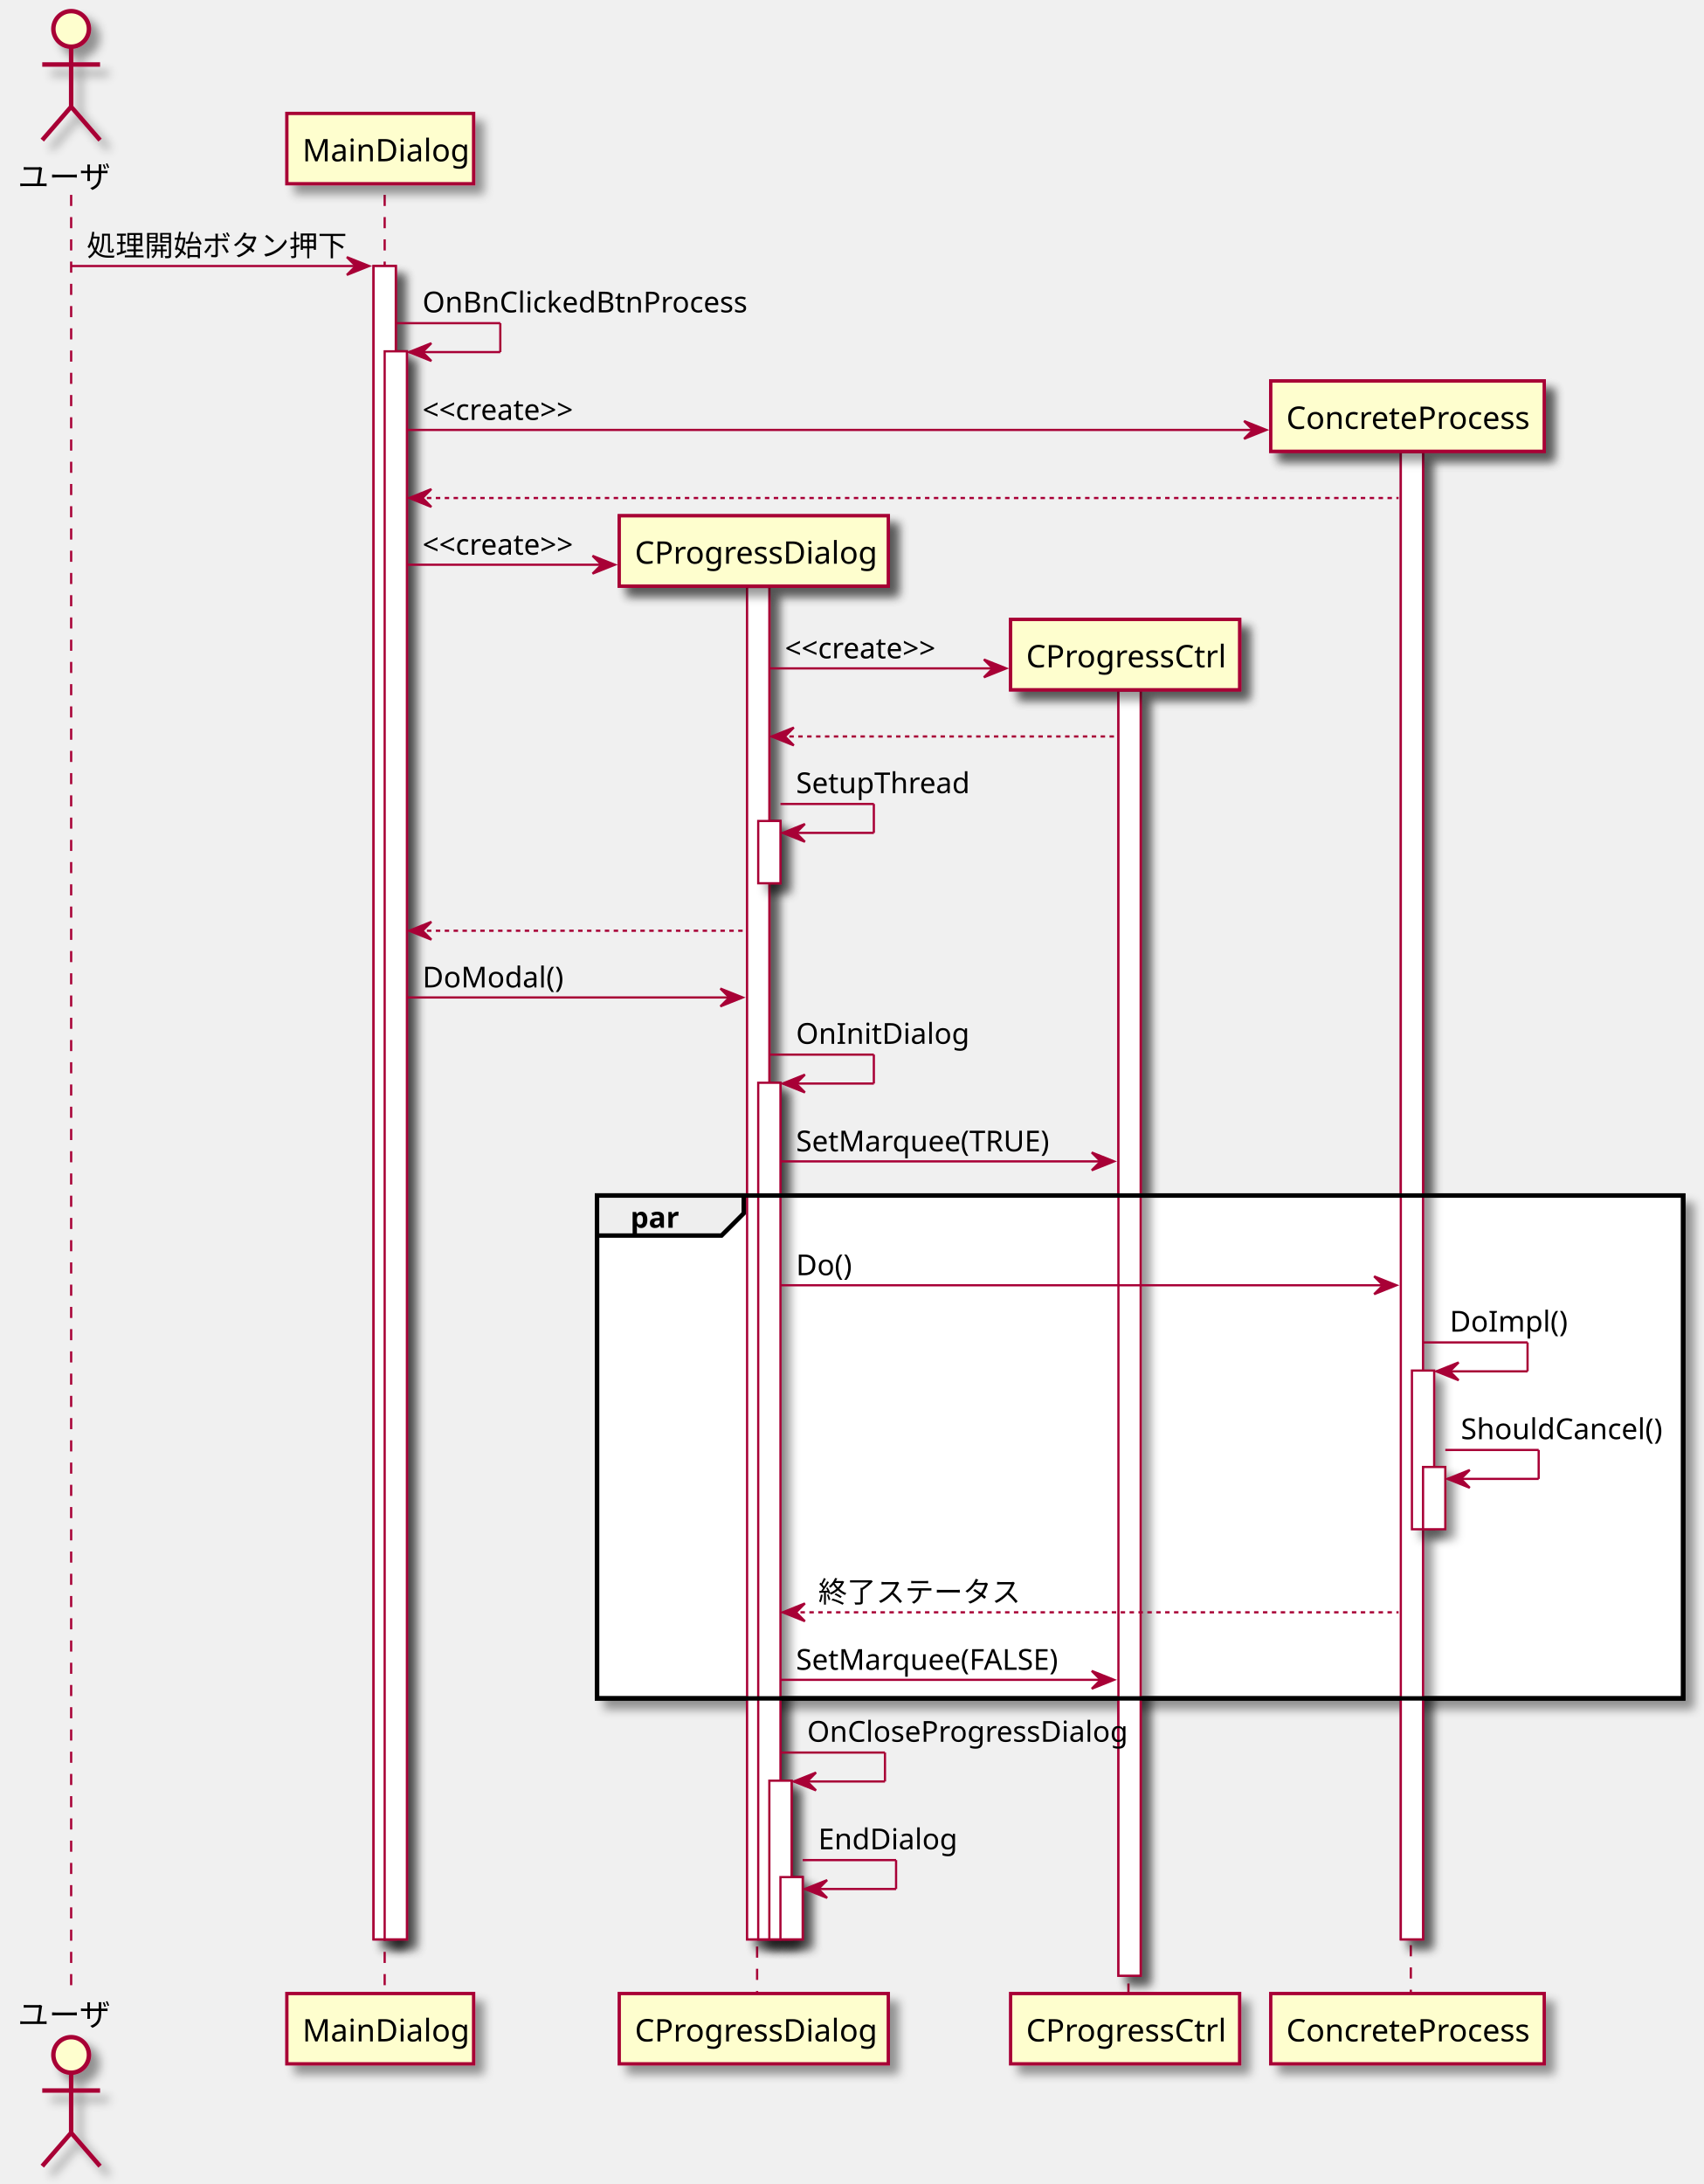
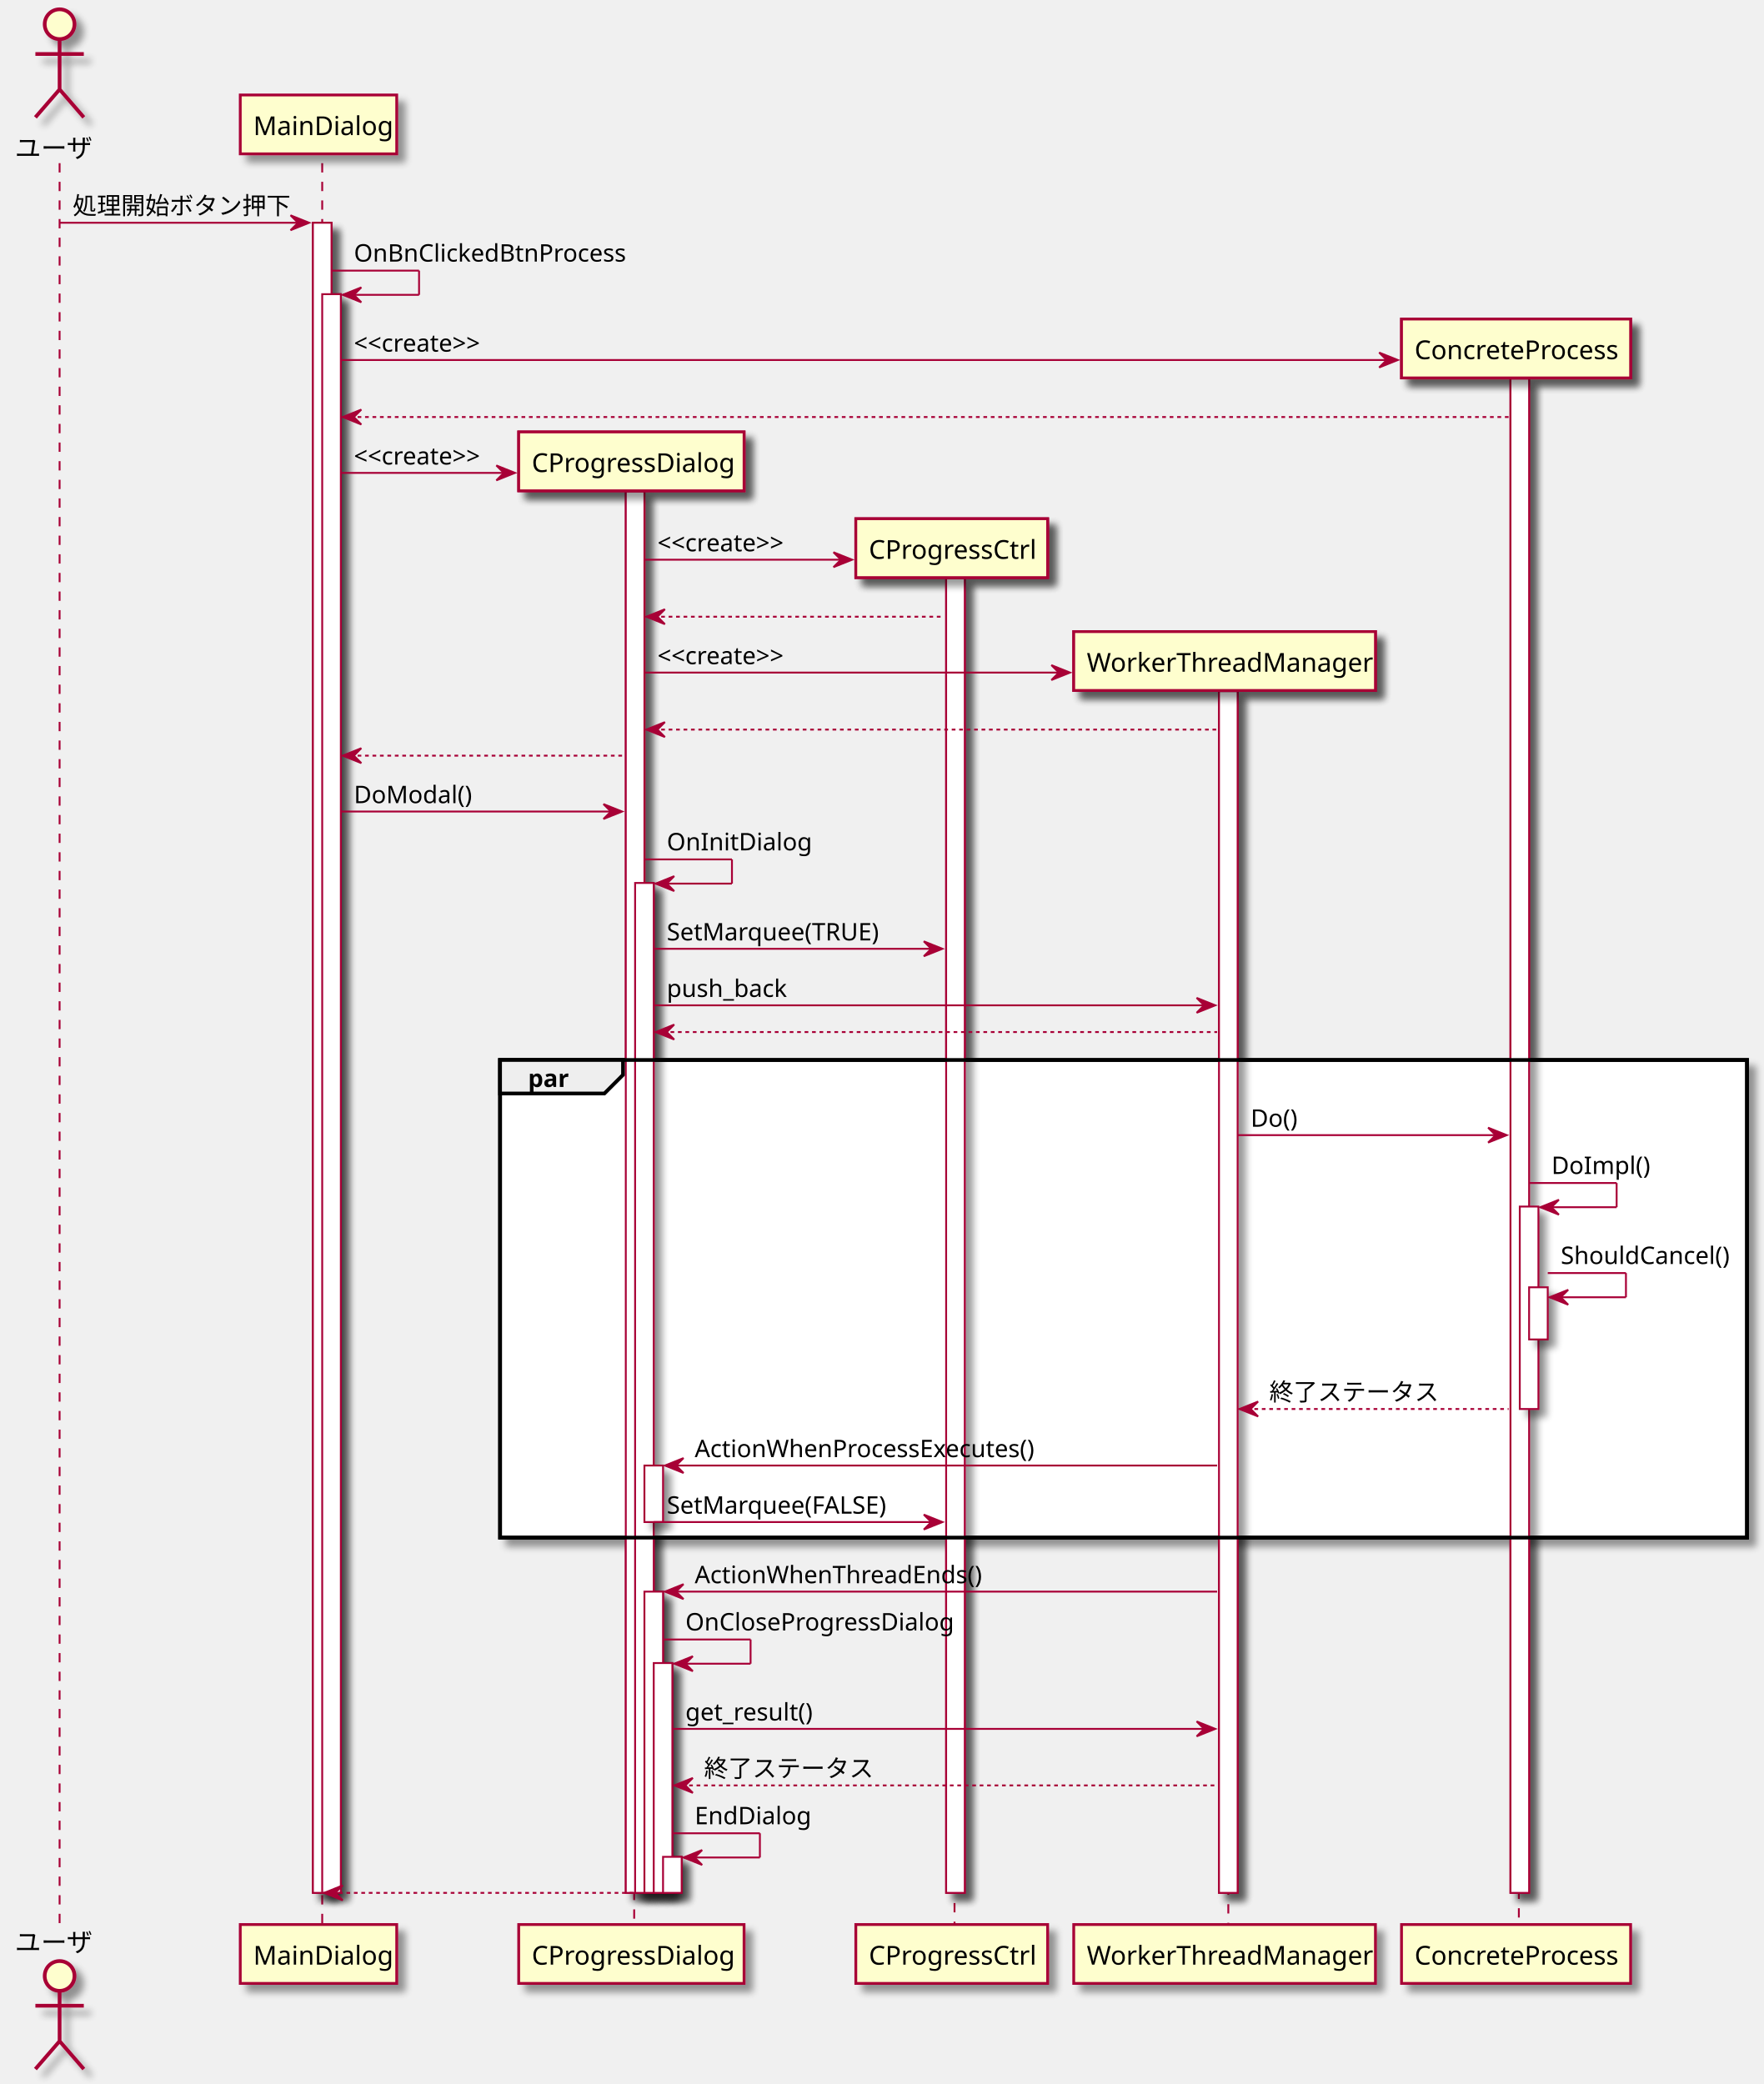
- <svg xmlns="http://www.w3.org/2000/svg" contentScriptType="application/ecmascript" contentStyleType="text/css" height="982px" preserveAspectRatio="none" style="width:766px;height:982px;" version="1.1" viewBox="0 0 766 982" width="766px" zoomAndPan="magnify">
+ <svg xmlns="http://www.w3.org/2000/svg" contentScriptType="application/ecmascript" contentStyleType="text/css" height="1119px" preserveAspectRatio="none" style="width:947px;height:1119px;" version="1.1" viewBox="0 0 947 1119" width="947px" zoomAndPan="magnify">
  <defs>
-     <filter height="300%" id="fnttcqc" width="300%" x="-1" y="-1">
+     <filter height="300%" id="f1by7kaox7j5k" width="300%" x="-1" y="-1">
      <feGaussianBlur result="blurOut" stdDeviation="2.0" />
      <feColorMatrix in="blurOut" result="blurOut2" type="matrix" values="0 0 0 0 0 0 0 0 0 0 0 0 0 0 0 0 0 0 .4 0" />
      <feOffset dx="4.0" dy="4.0" in="blurOut2" result="blurOut3" />
      <feBlend in="SourceGraphic" in2="blurOut3" mode="normal" />
    </filter>
  </defs>
  <g>
-     <rect fill="#FFFFFF" filter="url(#fnttcqc)" height="752.398" style="stroke: #A80036; stroke-width: 1.0;" width="10" x="168" y="119.609" />
-     <rect fill="#FFFFFF" filter="url(#fnttcqc)" height="714.047" style="stroke: #A80036; stroke-width: 1.0;" width="10" x="173" y="157.961" />
-     <rect fill="#FFFFFF" filter="url(#fnttcqc)" height="608.086" style="stroke: #A80036; stroke-width: 1.0;" width="10" x="336" y="263.922" />
-     <rect fill="#FFFFFF" filter="url(#fnttcqc)" height="28" style="stroke: #A80036; stroke-width: 1.0;" width="10" x="341" y="369.141" />
-     <rect fill="#FFFFFF" filter="url(#fnttcqc)" height="385.164" style="stroke: #A80036; stroke-width: 1.0;" width="10" x="341" y="486.844" />
-     <rect fill="#FFFFFF" filter="url(#fnttcqc)" height="71.352" style="stroke: #A80036; stroke-width: 1.0;" width="10" x="346" y="800.656" />
-     <rect fill="#FFFFFF" filter="url(#fnttcqc)" height="28" style="stroke: #A80036; stroke-width: 1.0;" width="10" x="351" y="844.008" />
-     <rect fill="#FFFFFF" filter="url(#fnttcqc)" height="577.828" style="stroke: #A80036; stroke-width: 1.0;" width="10" x="503" y="310.531" />
-     <rect fill="#FFFFFF" filter="url(#fnttcqc)" height="668.695" style="stroke: #A80036; stroke-width: 1.0;" width="10" x="630" y="203.312" />
-     <rect fill="#FFFFFF" filter="url(#fnttcqc)" height="71.352" style="stroke: #A80036; stroke-width: 1.0;" width="10" x="635" y="616.25" />
-     <rect fill="#FFFFFF" filter="url(#fnttcqc)" height="28" style="stroke: #A80036; stroke-width: 1.0;" width="10" x="640" y="659.602" />
-     <rect fill="#FEFECE" filter="url(#fnttcqc)" height="31.609" style="stroke: #A80036; stroke-width: 1.5;" width="123" x="571.5" y="171.312" />
-     <text fill="#000000" font-family="sans-serif" font-size="14" lengthAdjust="spacingAndGlyphs" textLength="109" x="578.5" y="192.846">ConcreteProcess</text>
-     <rect fill="#FEFECE" filter="url(#fnttcqc)" height="31.609" style="stroke: #A80036; stroke-width: 1.5;" width="121" x="278.5" y="231.922" />
+     <rect fill="#FFFFFF" filter="url(#f1by7kaox7j5k)" height="896.766" style="stroke: #A80036; stroke-width: 1.0;" width="10" x="168" y="119.609" />
+     <rect fill="#FFFFFF" filter="url(#f1by7kaox7j5k)" height="858.414" style="stroke: #A80036; stroke-width: 1.0;" width="10" x="173" y="157.961" />
+     <rect fill="#FFFFFF" filter="url(#f1by7kaox7j5k)" height="752.453" style="stroke: #A80036; stroke-width: 1.0;" width="10" x="336" y="263.922" />
+     <rect fill="#FFFFFF" filter="url(#f1by7kaox7j5k)" height="542.273" style="stroke: #A80036; stroke-width: 1.0;" width="10" x="341" y="474.102" />
+     <rect fill="#FFFFFF" filter="url(#f1by7kaox7j5k)" height="30.352" style="stroke: #A80036; stroke-width: 1.0;" width="10" x="346" y="786.914" />
+     <rect fill="#FFFFFF" filter="url(#f1by7kaox7j5k)" height="161.758" style="stroke: #A80036; stroke-width: 1.0;" width="10" x="346" y="854.617" />
+     <rect fill="#FFFFFF" filter="url(#f1by7kaox7j5k)" height="123.406" style="stroke: #A80036; stroke-width: 1.0;" width="10" x="351" y="892.969" />
+     <rect fill="#FFFFFF" filter="url(#f1by7kaox7j5k)" height="19.352" style="stroke: #A80036; stroke-width: 1.0;" width="10" x="356" y="997.023" />
+     <rect fill="#FFFFFF" filter="url(#f1by7kaox7j5k)" height="705.844" style="stroke: #A80036; stroke-width: 1.0;" width="10" x="508" y="310.531" />
+     <rect fill="#FFFFFF" filter="url(#f1by7kaox7j5k)" height="645.234" style="stroke: #A80036; stroke-width: 1.0;" width="10" x="654.5" y="371.141" />
+     <rect fill="#FFFFFF" filter="url(#f1by7kaox7j5k)" height="813.062" style="stroke: #A80036; stroke-width: 1.0;" width="10" x="811" y="203.312" />
+     <rect fill="#FFFFFF" filter="url(#f1by7kaox7j5k)" height="108.703" style="stroke: #A80036; stroke-width: 1.0;" width="10" x="816" y="647.859" />
+     <rect fill="#FFFFFF" filter="url(#f1by7kaox7j5k)" height="28" style="stroke: #A80036; stroke-width: 1.0;" width="10" x="821" y="691.211" />
+     <rect fill="#FEFECE" filter="url(#f1by7kaox7j5k)" height="31.609" style="stroke: #A80036; stroke-width: 1.5;" width="123" x="752.5" y="171.312" />
+     <text fill="#000000" font-family="sans-serif" font-size="14" lengthAdjust="spacingAndGlyphs" textLength="109" x="759.5" y="192.846">ConcreteProcess</text>
+     <rect fill="#FEFECE" filter="url(#f1by7kaox7j5k)" height="31.609" style="stroke: #A80036; stroke-width: 1.5;" width="121" x="278.5" y="231.922" />
    <text fill="#000000" font-family="sans-serif" font-size="14" lengthAdjust="spacingAndGlyphs" textLength="107" x="285.5" y="253.455">CProgressDialog</text>
-     <rect fill="#FEFECE" filter="url(#fnttcqc)" height="31.609" style="stroke: #A80036; stroke-width: 1.5;" width="103" x="454.5" y="278.531" />
-     <text fill="#000000" font-family="sans-serif" font-size="14" lengthAdjust="spacingAndGlyphs" textLength="89" x="461.5" y="300.065">CProgressCtrl</text>
-     <rect fill="#FFFFFF" filter="url(#fnttcqc)" height="226.109" style="stroke: #000000; stroke-width: 2.0;" width="488.5" x="268.5" y="537.547" />
-     <line style="stroke: #A80036; stroke-width: 1.0; stroke-dasharray: 5.0,5.0;" x1="32" x2="32" y1="87.609" y2="897.359" />
-     <line style="stroke: #A80036; stroke-width: 1.0; stroke-dasharray: 5.0,5.0;" x1="173" x2="173" y1="87.609" y2="897.359" />
-     <line style="stroke: #A80036; stroke-width: 1.0; stroke-dasharray: 5.0,5.0;" x1="340.5" x2="340.5" y1="265.227" y2="897.359" />
-     <line style="stroke: #A80036; stroke-width: 1.0; stroke-dasharray: 5.0,5.0;" x1="507.5" x2="507.5" y1="311.836" y2="897.359" />
-     <line style="stroke: #A80036; stroke-width: 1.0; stroke-dasharray: 5.0,5.0;" x1="634.5" x2="634.5" y1="204.617" y2="897.359" />
+     <rect fill="#FEFECE" filter="url(#f1by7kaox7j5k)" height="31.609" style="stroke: #A80036; stroke-width: 1.5;" width="103" x="459.5" y="278.531" />
+     <text fill="#000000" font-family="sans-serif" font-size="14" lengthAdjust="spacingAndGlyphs" textLength="89" x="466.5" y="300.065">CProgressCtrl</text>
+     <rect fill="#FEFECE" filter="url(#f1by7kaox7j5k)" height="31.609" style="stroke: #A80036; stroke-width: 1.5;" width="162" x="576.5" y="339.141" />
+     <text fill="#000000" font-family="sans-serif" font-size="14" lengthAdjust="spacingAndGlyphs" textLength="148" x="583.5" y="360.674">WorkerThreadManager</text>
+     <rect fill="#FFFFFF" filter="url(#f1by7kaox7j5k)" height="256.461" style="stroke: #000000; stroke-width: 2.0;" width="669.5" x="268.5" y="569.156" />
+     <line style="stroke: #A80036; stroke-width: 1.0; stroke-dasharray: 5.0,5.0;" x1="32" x2="32" y1="87.609" y2="1034.375" />
+     <line style="stroke: #A80036; stroke-width: 1.0; stroke-dasharray: 5.0,5.0;" x1="173" x2="173" y1="87.609" y2="1034.375" />
+     <line style="stroke: #A80036; stroke-width: 1.0; stroke-dasharray: 5.0,5.0;" x1="340.5" x2="340.5" y1="265.227" y2="1034.375" />
+     <line style="stroke: #A80036; stroke-width: 1.0; stroke-dasharray: 5.0,5.0;" x1="512.5" x2="512.5" y1="311.836" y2="1034.375" />
+     <line style="stroke: #A80036; stroke-width: 1.0; stroke-dasharray: 5.0,5.0;" x1="659.5" x2="659.5" y1="372.445" y2="1034.375" />
+     <line style="stroke: #A80036; stroke-width: 1.0; stroke-dasharray: 5.0,5.0;" x1="815.5" x2="815.5" y1="204.617" y2="1034.375" />
    <text fill="#000000" font-family="sans-serif" font-size="14" lengthAdjust="spacingAndGlyphs" textLength="42" x="8" y="84.533">ユーザ</text>
-     <ellipse cx="32" cy="13" fill="#FEFECE" filter="url(#fnttcqc)" rx="8" ry="8" style="stroke: #A80036; stroke-width: 2.0;" />
-     <path d="M32,21 L32,48 M19,29 L45,29 M32,48 L19,63 M32,48 L45,63 " fill="#FEFECE" filter="url(#fnttcqc)" style="stroke: #A80036; stroke-width: 2.0;" />
-     <text fill="#000000" font-family="sans-serif" font-size="14" lengthAdjust="spacingAndGlyphs" textLength="42" x="8" y="910.893">ユーザ</text>
-     <ellipse cx="32" cy="923.969" fill="#FEFECE" filter="url(#fnttcqc)" rx="8" ry="8" style="stroke: #A80036; stroke-width: 2.0;" />
-     <path d="M32,931.969 L32,958.969 M19,939.969 L45,939.969 M32,958.969 L19,973.969 M32,958.969 L45,973.969 " fill="#FEFECE" filter="url(#fnttcqc)" style="stroke: #A80036; stroke-width: 2.0;" />
-     <rect fill="#FEFECE" filter="url(#fnttcqc)" height="31.609" style="stroke: #A80036; stroke-width: 1.5;" width="84" x="129" y="51" />
+     <ellipse cx="32" cy="13" fill="#FEFECE" filter="url(#f1by7kaox7j5k)" rx="8" ry="8" style="stroke: #A80036; stroke-width: 2.0;" />
+     <path d="M32,21 L32,48 M19,29 L45,29 M32,48 L19,63 M32,48 L45,63 " fill="#FEFECE" filter="url(#f1by7kaox7j5k)" style="stroke: #A80036; stroke-width: 2.0;" />
+     <text fill="#000000" font-family="sans-serif" font-size="14" lengthAdjust="spacingAndGlyphs" textLength="42" x="8" y="1047.908">ユーザ</text>
+     <ellipse cx="32" cy="1060.984" fill="#FEFECE" filter="url(#f1by7kaox7j5k)" rx="8" ry="8" style="stroke: #A80036; stroke-width: 2.0;" />
+     <path d="M32,1068.984 L32,1095.984 M19,1076.984 L45,1076.984 M32,1095.984 L19,1110.984 M32,1095.984 L45,1110.984 " fill="#FEFECE" filter="url(#f1by7kaox7j5k)" style="stroke: #A80036; stroke-width: 2.0;" />
+     <rect fill="#FEFECE" filter="url(#f1by7kaox7j5k)" height="31.609" style="stroke: #A80036; stroke-width: 1.5;" width="84" x="129" y="51" />
    <text fill="#000000" font-family="sans-serif" font-size="14" lengthAdjust="spacingAndGlyphs" textLength="70" x="136" y="72.533">MainDialog</text>
-     <rect fill="#FEFECE" filter="url(#fnttcqc)" height="31.609" style="stroke: #A80036; stroke-width: 1.5;" width="84" x="129" y="896.359" />
-     <text fill="#000000" font-family="sans-serif" font-size="14" lengthAdjust="spacingAndGlyphs" textLength="70" x="136" y="917.893">MainDialog</text>
-     <rect fill="#FEFECE" filter="url(#fnttcqc)" height="31.609" style="stroke: #A80036; stroke-width: 1.5;" width="121" x="278.5" y="896.359" />
-     <text fill="#000000" font-family="sans-serif" font-size="14" lengthAdjust="spacingAndGlyphs" textLength="107" x="285.5" y="917.893">CProgressDialog</text>
-     <rect fill="#FEFECE" filter="url(#fnttcqc)" height="31.609" style="stroke: #A80036; stroke-width: 1.5;" width="103" x="454.5" y="896.359" />
-     <text fill="#000000" font-family="sans-serif" font-size="14" lengthAdjust="spacingAndGlyphs" textLength="89" x="461.5" y="917.893">CProgressCtrl</text>
-     <rect fill="#FEFECE" filter="url(#fnttcqc)" height="31.609" style="stroke: #A80036; stroke-width: 1.5;" width="123" x="571.5" y="896.359" />
-     <text fill="#000000" font-family="sans-serif" font-size="14" lengthAdjust="spacingAndGlyphs" textLength="109" x="578.5" y="917.893">ConcreteProcess</text>
-     <rect fill="#FFFFFF" filter="url(#fnttcqc)" height="752.398" style="stroke: #A80036; stroke-width: 1.0;" width="10" x="168" y="119.609" />
-     <rect fill="#FFFFFF" filter="url(#fnttcqc)" height="714.047" style="stroke: #A80036; stroke-width: 1.0;" width="10" x="173" y="157.961" />
-     <rect fill="#FFFFFF" filter="url(#fnttcqc)" height="608.086" style="stroke: #A80036; stroke-width: 1.0;" width="10" x="336" y="263.922" />
-     <rect fill="#FFFFFF" filter="url(#fnttcqc)" height="28" style="stroke: #A80036; stroke-width: 1.0;" width="10" x="341" y="369.141" />
-     <rect fill="#FFFFFF" filter="url(#fnttcqc)" height="385.164" style="stroke: #A80036; stroke-width: 1.0;" width="10" x="341" y="486.844" />
-     <rect fill="#FFFFFF" filter="url(#fnttcqc)" height="71.352" style="stroke: #A80036; stroke-width: 1.0;" width="10" x="346" y="800.656" />
-     <rect fill="#FFFFFF" filter="url(#fnttcqc)" height="28" style="stroke: #A80036; stroke-width: 1.0;" width="10" x="351" y="844.008" />
-     <rect fill="#FFFFFF" filter="url(#fnttcqc)" height="577.828" style="stroke: #A80036; stroke-width: 1.0;" width="10" x="503" y="310.531" />
-     <rect fill="#FFFFFF" filter="url(#fnttcqc)" height="668.695" style="stroke: #A80036; stroke-width: 1.0;" width="10" x="630" y="203.312" />
-     <rect fill="#FFFFFF" filter="url(#fnttcqc)" height="71.352" style="stroke: #A80036; stroke-width: 1.0;" width="10" x="635" y="616.25" />
-     <rect fill="#FFFFFF" filter="url(#fnttcqc)" height="28" style="stroke: #A80036; stroke-width: 1.0;" width="10" x="640" y="659.602" />
+     <rect fill="#FEFECE" filter="url(#f1by7kaox7j5k)" height="31.609" style="stroke: #A80036; stroke-width: 1.5;" width="84" x="129" y="1033.375" />
+     <text fill="#000000" font-family="sans-serif" font-size="14" lengthAdjust="spacingAndGlyphs" textLength="70" x="136" y="1054.908">MainDialog</text>
+     <rect fill="#FEFECE" filter="url(#f1by7kaox7j5k)" height="31.609" style="stroke: #A80036; stroke-width: 1.5;" width="121" x="278.5" y="1033.375" />
+     <text fill="#000000" font-family="sans-serif" font-size="14" lengthAdjust="spacingAndGlyphs" textLength="107" x="285.5" y="1054.908">CProgressDialog</text>
+     <rect fill="#FEFECE" filter="url(#f1by7kaox7j5k)" height="31.609" style="stroke: #A80036; stroke-width: 1.5;" width="103" x="459.5" y="1033.375" />
+     <text fill="#000000" font-family="sans-serif" font-size="14" lengthAdjust="spacingAndGlyphs" textLength="89" x="466.5" y="1054.908">CProgressCtrl</text>
+     <rect fill="#FEFECE" filter="url(#f1by7kaox7j5k)" height="31.609" style="stroke: #A80036; stroke-width: 1.5;" width="162" x="576.5" y="1033.375" />
+     <text fill="#000000" font-family="sans-serif" font-size="14" lengthAdjust="spacingAndGlyphs" textLength="148" x="583.5" y="1054.908">WorkerThreadManager</text>
+     <rect fill="#FEFECE" filter="url(#f1by7kaox7j5k)" height="31.609" style="stroke: #A80036; stroke-width: 1.5;" width="123" x="752.5" y="1033.375" />
+     <text fill="#000000" font-family="sans-serif" font-size="14" lengthAdjust="spacingAndGlyphs" textLength="109" x="759.5" y="1054.908">ConcreteProcess</text>
+     <rect fill="#FFFFFF" filter="url(#f1by7kaox7j5k)" height="896.766" style="stroke: #A80036; stroke-width: 1.0;" width="10" x="168" y="119.609" />
+     <rect fill="#FFFFFF" filter="url(#f1by7kaox7j5k)" height="858.414" style="stroke: #A80036; stroke-width: 1.0;" width="10" x="173" y="157.961" />
+     <rect fill="#FFFFFF" filter="url(#f1by7kaox7j5k)" height="752.453" style="stroke: #A80036; stroke-width: 1.0;" width="10" x="336" y="263.922" />
+     <rect fill="#FFFFFF" filter="url(#f1by7kaox7j5k)" height="542.273" style="stroke: #A80036; stroke-width: 1.0;" width="10" x="341" y="474.102" />
+     <rect fill="#FFFFFF" filter="url(#f1by7kaox7j5k)" height="30.352" style="stroke: #A80036; stroke-width: 1.0;" width="10" x="346" y="786.914" />
+     <rect fill="#FFFFFF" filter="url(#f1by7kaox7j5k)" height="161.758" style="stroke: #A80036; stroke-width: 1.0;" width="10" x="346" y="854.617" />
+     <rect fill="#FFFFFF" filter="url(#f1by7kaox7j5k)" height="123.406" style="stroke: #A80036; stroke-width: 1.0;" width="10" x="351" y="892.969" />
+     <rect fill="#FFFFFF" filter="url(#f1by7kaox7j5k)" height="19.352" style="stroke: #A80036; stroke-width: 1.0;" width="10" x="356" y="997.023" />
+     <rect fill="#FFFFFF" filter="url(#f1by7kaox7j5k)" height="705.844" style="stroke: #A80036; stroke-width: 1.0;" width="10" x="508" y="310.531" />
+     <rect fill="#FFFFFF" filter="url(#f1by7kaox7j5k)" height="645.234" style="stroke: #A80036; stroke-width: 1.0;" width="10" x="654.5" y="371.141" />
+     <rect fill="#FFFFFF" filter="url(#f1by7kaox7j5k)" height="813.062" style="stroke: #A80036; stroke-width: 1.0;" width="10" x="811" y="203.312" />
+     <rect fill="#FFFFFF" filter="url(#f1by7kaox7j5k)" height="108.703" style="stroke: #A80036; stroke-width: 1.0;" width="10" x="816" y="647.859" />
+     <rect fill="#FFFFFF" filter="url(#f1by7kaox7j5k)" height="28" style="stroke: #A80036; stroke-width: 1.0;" width="10" x="821" y="691.211" />
    <polygon fill="#A80036" points="156,115.609,166,119.609,156,123.609,160,119.609" style="stroke: #A80036; stroke-width: 1.0;" />
    <line style="stroke: #A80036; stroke-width: 1.0;" x1="32" x2="162" y1="119.609" y2="119.609" />
    <text fill="#000000" font-family="sans-serif" font-size="13" lengthAdjust="spacingAndGlyphs" textLength="117" x="39" y="115.105">処理開始ボタン押下</text>
    <line style="stroke: #A80036; stroke-width: 1.0;" x1="178" x2="225" y1="145.312" y2="145.312" />
    <line style="stroke: #A80036; stroke-width: 1.0;" x1="225" x2="225" y1="145.312" y2="158.312" />
    <line style="stroke: #A80036; stroke-width: 1.0;" x1="184" x2="225" y1="158.312" y2="158.312" />
    <polygon fill="#A80036" points="194,154.312,184,158.312,194,162.312,190,158.312" style="stroke: #A80036; stroke-width: 1.0;" />
    <text fill="#000000" font-family="sans-serif" font-size="13" lengthAdjust="spacingAndGlyphs" textLength="144" x="190" y="140.456">OnBnClickedBtnProcess</text>
-     <polygon fill="#A80036" points="559.5,189.312,569.5,193.312,559.5,197.312,563.5,193.312" style="stroke: #A80036; stroke-width: 1.0;" />
-     <line style="stroke: #A80036; stroke-width: 1.0;" x1="183" x2="565.5" y1="193.312" y2="193.312" />
+     <polygon fill="#A80036" points="740.5,189.312,750.5,193.312,740.5,197.312,744.5,193.312" style="stroke: #A80036; stroke-width: 1.0;" />
+     <line style="stroke: #A80036; stroke-width: 1.0;" x1="183" x2="746.5" y1="193.312" y2="193.312" />
    <text fill="#000000" font-family="sans-serif" font-size="13" lengthAdjust="spacingAndGlyphs" textLength="68" x="190" y="188.808">&lt;&lt;create&gt;&gt;</text>
-     <rect fill="#FEFECE" filter="url(#fnttcqc)" height="31.609" style="stroke: #A80036; stroke-width: 1.5;" width="123" x="571.5" y="171.312" />
-     <text fill="#000000" font-family="sans-serif" font-size="14" lengthAdjust="spacingAndGlyphs" textLength="109" x="578.5" y="192.846">ConcreteProcess</text>
+     <rect fill="#FEFECE" filter="url(#f1by7kaox7j5k)" height="31.609" style="stroke: #A80036; stroke-width: 1.5;" width="123" x="752.5" y="171.312" />
+     <text fill="#000000" font-family="sans-serif" font-size="14" lengthAdjust="spacingAndGlyphs" textLength="109" x="759.5" y="192.846">ConcreteProcess</text>
    <polygon fill="#A80036" points="194,219.922,184,223.922,194,227.922,190,223.922" style="stroke: #A80036; stroke-width: 1.0;" />
-     <line style="stroke: #A80036; stroke-width: 1.0; stroke-dasharray: 2.0,2.0;" x1="188" x2="629" y1="223.922" y2="223.922" />
+     <line style="stroke: #A80036; stroke-width: 1.0; stroke-dasharray: 2.0,2.0;" x1="188" x2="810" y1="223.922" y2="223.922" />
    <polygon fill="#A80036" points="266.5,249.922,276.5,253.922,266.5,257.922,270.5,253.922" style="stroke: #A80036; stroke-width: 1.0;" />
    <line style="stroke: #A80036; stroke-width: 1.0;" x1="183" x2="272.5" y1="253.922" y2="253.922" />
    <text fill="#000000" font-family="sans-serif" font-size="13" lengthAdjust="spacingAndGlyphs" textLength="68" x="190" y="249.417">&lt;&lt;create&gt;&gt;</text>
-     <rect fill="#FEFECE" filter="url(#fnttcqc)" height="31.609" style="stroke: #A80036; stroke-width: 1.5;" width="121" x="278.5" y="231.922" />
+     <rect fill="#FEFECE" filter="url(#f1by7kaox7j5k)" height="31.609" style="stroke: #A80036; stroke-width: 1.5;" width="121" x="278.5" y="231.922" />
    <text fill="#000000" font-family="sans-serif" font-size="14" lengthAdjust="spacingAndGlyphs" textLength="107" x="285.5" y="253.455">CProgressDialog</text>
-     <polygon fill="#A80036" points="442.5,296.531,452.5,300.531,442.5,304.531,446.5,300.531" style="stroke: #A80036; stroke-width: 1.0;" />
-     <line style="stroke: #A80036; stroke-width: 1.0;" x1="346" x2="448.5" y1="300.531" y2="300.531" />
+     <polygon fill="#A80036" points="447.5,296.531,457.5,300.531,447.5,304.531,451.5,300.531" style="stroke: #A80036; stroke-width: 1.0;" />
+     <line style="stroke: #A80036; stroke-width: 1.0;" x1="346" x2="453.5" y1="300.531" y2="300.531" />
    <text fill="#000000" font-family="sans-serif" font-size="13" lengthAdjust="spacingAndGlyphs" textLength="68" x="353" y="296.026">&lt;&lt;create&gt;&gt;</text>
-     <rect fill="#FEFECE" filter="url(#fnttcqc)" height="31.609" style="stroke: #A80036; stroke-width: 1.5;" width="103" x="454.5" y="278.531" />
-     <text fill="#000000" font-family="sans-serif" font-size="14" lengthAdjust="spacingAndGlyphs" textLength="89" x="461.5" y="300.065">CProgressCtrl</text>
+     <rect fill="#FEFECE" filter="url(#f1by7kaox7j5k)" height="31.609" style="stroke: #A80036; stroke-width: 1.5;" width="103" x="459.5" y="278.531" />
+     <text fill="#000000" font-family="sans-serif" font-size="14" lengthAdjust="spacingAndGlyphs" textLength="89" x="466.5" y="300.065">CProgressCtrl</text>
    <polygon fill="#A80036" points="357,327.141,347,331.141,357,335.141,353,331.141" style="stroke: #A80036; stroke-width: 1.0;" />
-     <line style="stroke: #A80036; stroke-width: 1.0; stroke-dasharray: 2.0,2.0;" x1="351" x2="502" y1="331.141" y2="331.141" />
-     <line style="stroke: #A80036; stroke-width: 1.0;" x1="351" x2="393" y1="361.492" y2="361.492" />
-     <line style="stroke: #A80036; stroke-width: 1.0;" x1="393" x2="393" y1="361.492" y2="374.492" />
-     <line style="stroke: #A80036; stroke-width: 1.0;" x1="352" x2="393" y1="374.492" y2="374.492" />
-     <polygon fill="#A80036" points="362,370.492,352,374.492,362,378.492,358,374.492" style="stroke: #A80036; stroke-width: 1.0;" />
-     <text fill="#000000" font-family="sans-serif" font-size="13" lengthAdjust="spacingAndGlyphs" textLength="73" x="358" y="356.636">SetupThread</text>
-     <polygon fill="#A80036" points="194,414.492,184,418.492,194,422.492,190,418.492" style="stroke: #A80036; stroke-width: 1.0;" />
-     <line style="stroke: #A80036; stroke-width: 1.0; stroke-dasharray: 2.0,2.0;" x1="188" x2="335" y1="418.492" y2="418.492" />
-     <polygon fill="#A80036" points="324,444.492,334,448.492,324,452.492,328,448.492" style="stroke: #A80036; stroke-width: 1.0;" />
-     <line style="stroke: #A80036; stroke-width: 1.0;" x1="183" x2="330" y1="448.492" y2="448.492" />
-     <text fill="#000000" font-family="sans-serif" font-size="13" lengthAdjust="spacingAndGlyphs" textLength="59" x="190" y="443.987">DoModal()</text>
-     <line style="stroke: #A80036; stroke-width: 1.0;" x1="346" x2="393" y1="474.195" y2="474.195" />
-     <line style="stroke: #A80036; stroke-width: 1.0;" x1="393" x2="393" y1="474.195" y2="487.195" />
-     <line style="stroke: #A80036; stroke-width: 1.0;" x1="352" x2="393" y1="487.195" y2="487.195" />
-     <polygon fill="#A80036" points="362,483.195,352,487.195,362,491.195,358,487.195" style="stroke: #A80036; stroke-width: 1.0;" />
-     <text fill="#000000" font-family="sans-serif" font-size="13" lengthAdjust="spacingAndGlyphs" textLength="70" x="358" y="469.339">OnInitDialog</text>
-     <polygon fill="#A80036" points="491,518.195,501,522.195,491,526.195,495,522.195" style="stroke: #A80036; stroke-width: 1.0;" />
-     <line style="stroke: #A80036; stroke-width: 1.0;" x1="351" x2="497" y1="522.195" y2="522.195" />
-     <text fill="#000000" font-family="sans-serif" font-size="13" lengthAdjust="spacingAndGlyphs" textLength="112" x="358" y="517.69">SetMarquee(TRUE)</text>
-     <rect fill="none" height="226.109" style="stroke: #000000; stroke-width: 2.0;" width="488.5" x="268.5" y="537.547" />
-     <polygon fill="#EEEEEE" points="268.5,537.547,334.5,537.547,334.5,545.547,324.5,555.547,268.5,555.547,268.5,537.547" style="stroke: #000000; stroke-width: 2.0;" />
-     <text fill="#000000" font-family="sans-serif" font-size="13" font-weight="bold" lengthAdjust="spacingAndGlyphs" textLength="21" x="283.5" y="552.042">par</text>
-     <polygon fill="#A80036" points="618,573.898,628,577.898,618,581.898,622,577.898" style="stroke: #A80036; stroke-width: 1.0;" />
-     <line style="stroke: #A80036; stroke-width: 1.0;" x1="351" x2="624" y1="577.898" y2="577.898" />
-     <text fill="#000000" font-family="sans-serif" font-size="13" lengthAdjust="spacingAndGlyphs" textLength="24" x="358" y="573.394">Do()</text>
-     <line style="stroke: #A80036; stroke-width: 1.0;" x1="640" x2="687" y1="603.602" y2="603.602" />
-     <line style="stroke: #A80036; stroke-width: 1.0;" x1="687" x2="687" y1="603.602" y2="616.602" />
-     <line style="stroke: #A80036; stroke-width: 1.0;" x1="646" x2="687" y1="616.602" y2="616.602" />
-     <polygon fill="#A80036" points="656,612.602,646,616.602,656,620.602,652,616.602" style="stroke: #A80036; stroke-width: 1.0;" />
-     <text fill="#000000" font-family="sans-serif" font-size="13" lengthAdjust="spacingAndGlyphs" textLength="48" x="652" y="598.745">DoImpl()</text>
-     <line style="stroke: #A80036; stroke-width: 1.0;" x1="650" x2="692" y1="651.953" y2="651.953" />
-     <line style="stroke: #A80036; stroke-width: 1.0;" x1="692" x2="692" y1="651.953" y2="664.953" />
-     <line style="stroke: #A80036; stroke-width: 1.0;" x1="651" x2="692" y1="664.953" y2="664.953" />
-     <polygon fill="#A80036" points="661,660.953,651,664.953,661,668.953,657,664.953" style="stroke: #A80036; stroke-width: 1.0;" />
-     <text fill="#000000" font-family="sans-serif" font-size="13" lengthAdjust="spacingAndGlyphs" textLength="88" x="657" y="647.097">ShouldCancel()</text>
-     <polygon fill="#A80036" points="362,720.953,352,724.953,362,728.953,358,724.953" style="stroke: #A80036; stroke-width: 1.0;" />
-     <line style="stroke: #A80036; stroke-width: 1.0; stroke-dasharray: 2.0,2.0;" x1="356" x2="629" y1="724.953" y2="724.953" />
-     <text fill="#000000" font-family="sans-serif" font-size="13" lengthAdjust="spacingAndGlyphs" textLength="91" x="368" y="720.448">終了ステータス</text>
-     <polygon fill="#A80036" points="491,751.305,501,755.305,491,759.305,495,755.305" style="stroke: #A80036; stroke-width: 1.0;" />
-     <line style="stroke: #A80036; stroke-width: 1.0;" x1="351" x2="497" y1="755.305" y2="755.305" />
-     <text fill="#000000" font-family="sans-serif" font-size="13" lengthAdjust="spacingAndGlyphs" textLength="120" x="358" y="750.8">SetMarquee(FALSE)</text>
-     <line style="stroke: #A80036; stroke-width: 1.0;" x1="351" x2="398" y1="788.008" y2="788.008" />
-     <line style="stroke: #A80036; stroke-width: 1.0;" x1="398" x2="398" y1="788.008" y2="801.008" />
-     <line style="stroke: #A80036; stroke-width: 1.0;" x1="357" x2="398" y1="801.008" y2="801.008" />
-     <polygon fill="#A80036" points="367,797.008,357,801.008,367,805.008,363,801.008" style="stroke: #A80036; stroke-width: 1.0;" />
-     <text fill="#000000" font-family="sans-serif" font-size="13" lengthAdjust="spacingAndGlyphs" textLength="138" x="363" y="783.151">OnCloseProgressDialog</text>
-     <line style="stroke: #A80036; stroke-width: 1.0;" x1="361" x2="403" y1="836.359" y2="836.359" />
-     <line style="stroke: #A80036; stroke-width: 1.0;" x1="403" x2="403" y1="836.359" y2="849.359" />
-     <line style="stroke: #A80036; stroke-width: 1.0;" x1="362" x2="403" y1="849.359" y2="849.359" />
-     <polygon fill="#A80036" points="372,845.359,362,849.359,372,853.359,368,849.359" style="stroke: #A80036; stroke-width: 1.0;" />
-     <text fill="#000000" font-family="sans-serif" font-size="13" lengthAdjust="spacingAndGlyphs" textLength="59" x="368" y="831.503">EndDialog</text>
+     <line style="stroke: #A80036; stroke-width: 1.0; stroke-dasharray: 2.0,2.0;" x1="351" x2="507" y1="331.141" y2="331.141" />
+     <polygon fill="#A80036" points="564.5,357.141,574.5,361.141,564.5,365.141,568.5,361.141" style="stroke: #A80036; stroke-width: 1.0;" />
+     <line style="stroke: #A80036; stroke-width: 1.0;" x1="346" x2="570.5" y1="361.141" y2="361.141" />
+     <text fill="#000000" font-family="sans-serif" font-size="13" lengthAdjust="spacingAndGlyphs" textLength="68" x="353" y="356.636">&lt;&lt;create&gt;&gt;</text>
+     <rect fill="#FEFECE" filter="url(#f1by7kaox7j5k)" height="31.609" style="stroke: #A80036; stroke-width: 1.5;" width="162" x="576.5" y="339.141" />
+     <text fill="#000000" font-family="sans-serif" font-size="14" lengthAdjust="spacingAndGlyphs" textLength="148" x="583.5" y="360.674">WorkerThreadManager</text>
+     <polygon fill="#A80036" points="357,387.75,347,391.75,357,395.75,353,391.75" style="stroke: #A80036; stroke-width: 1.0;" />
+     <line style="stroke: #A80036; stroke-width: 1.0; stroke-dasharray: 2.0,2.0;" x1="351" x2="653.5" y1="391.75" y2="391.75" />
+     <polygon fill="#A80036" points="194,401.75,184,405.75,194,409.75,190,405.75" style="stroke: #A80036; stroke-width: 1.0;" />
+     <line style="stroke: #A80036; stroke-width: 1.0; stroke-dasharray: 2.0,2.0;" x1="188" x2="335" y1="405.75" y2="405.75" />
+     <polygon fill="#A80036" points="324,431.75,334,435.75,324,439.75,328,435.75" style="stroke: #A80036; stroke-width: 1.0;" />
+     <line style="stroke: #A80036; stroke-width: 1.0;" x1="183" x2="330" y1="435.75" y2="435.75" />
+     <text fill="#000000" font-family="sans-serif" font-size="13" lengthAdjust="spacingAndGlyphs" textLength="59" x="190" y="431.245">DoModal()</text>
+     <line style="stroke: #A80036; stroke-width: 1.0;" x1="346" x2="393" y1="461.453" y2="461.453" />
+     <line style="stroke: #A80036; stroke-width: 1.0;" x1="393" x2="393" y1="461.453" y2="474.453" />
+     <line style="stroke: #A80036; stroke-width: 1.0;" x1="352" x2="393" y1="474.453" y2="474.453" />
+     <polygon fill="#A80036" points="362,470.453,352,474.453,362,478.453,358,474.453" style="stroke: #A80036; stroke-width: 1.0;" />
+     <text fill="#000000" font-family="sans-serif" font-size="13" lengthAdjust="spacingAndGlyphs" textLength="70" x="358" y="456.597">OnInitDialog</text>
+     <polygon fill="#A80036" points="496,505.453,506,509.453,496,513.453,500,509.453" style="stroke: #A80036; stroke-width: 1.0;" />
+     <line style="stroke: #A80036; stroke-width: 1.0;" x1="351" x2="502" y1="509.453" y2="509.453" />
+     <text fill="#000000" font-family="sans-serif" font-size="13" lengthAdjust="spacingAndGlyphs" textLength="112" x="358" y="504.948">SetMarquee(TRUE)</text>
+     <polygon fill="#A80036" points="642.5,535.805,652.5,539.805,642.5,543.805,646.5,539.805" style="stroke: #A80036; stroke-width: 1.0;" />
+     <line style="stroke: #A80036; stroke-width: 1.0;" x1="351" x2="648.5" y1="539.805" y2="539.805" />
+     <text fill="#000000" font-family="sans-serif" font-size="13" lengthAdjust="spacingAndGlyphs" textLength="63" x="358" y="535.3">push_back</text>
+     <polygon fill="#A80036" points="362,550.156,352,554.156,362,558.156,358,554.156" style="stroke: #A80036; stroke-width: 1.0;" />
+     <line style="stroke: #A80036; stroke-width: 1.0; stroke-dasharray: 2.0,2.0;" x1="356" x2="653.5" y1="554.156" y2="554.156" />
+     <rect fill="none" height="256.461" style="stroke: #000000; stroke-width: 2.0;" width="669.5" x="268.5" y="569.156" />
+     <polygon fill="#EEEEEE" points="268.5,569.156,334.5,569.156,334.5,577.156,324.5,587.156,268.5,587.156,268.5,569.156" style="stroke: #000000; stroke-width: 2.0;" />
+     <text fill="#000000" font-family="sans-serif" font-size="13" font-weight="bold" lengthAdjust="spacingAndGlyphs" textLength="21" x="283.5" y="583.651">par</text>
+     <polygon fill="#A80036" points="799,605.508,809,609.508,799,613.508,803,609.508" style="stroke: #A80036; stroke-width: 1.0;" />
+     <line style="stroke: #A80036; stroke-width: 1.0;" x1="664.5" x2="805" y1="609.508" y2="609.508" />
+     <text fill="#000000" font-family="sans-serif" font-size="13" lengthAdjust="spacingAndGlyphs" textLength="24" x="671.5" y="605.003">Do()</text>
+     <line style="stroke: #A80036; stroke-width: 1.0;" x1="821" x2="868" y1="635.211" y2="635.211" />
+     <line style="stroke: #A80036; stroke-width: 1.0;" x1="868" x2="868" y1="635.211" y2="648.211" />
+     <line style="stroke: #A80036; stroke-width: 1.0;" x1="827" x2="868" y1="648.211" y2="648.211" />
+     <polygon fill="#A80036" points="837,644.211,827,648.211,837,652.211,833,648.211" style="stroke: #A80036; stroke-width: 1.0;" />
+     <text fill="#000000" font-family="sans-serif" font-size="13" lengthAdjust="spacingAndGlyphs" textLength="48" x="833" y="630.355">DoImpl()</text>
+     <line style="stroke: #A80036; stroke-width: 1.0;" x1="831" x2="873" y1="683.562" y2="683.562" />
+     <line style="stroke: #A80036; stroke-width: 1.0;" x1="873" x2="873" y1="683.562" y2="696.562" />
+     <line style="stroke: #A80036; stroke-width: 1.0;" x1="832" x2="873" y1="696.562" y2="696.562" />
+     <polygon fill="#A80036" points="842,692.562,832,696.562,842,700.562,838,696.562" style="stroke: #A80036; stroke-width: 1.0;" />
+     <text fill="#000000" font-family="sans-serif" font-size="13" lengthAdjust="spacingAndGlyphs" textLength="88" x="838" y="678.706">ShouldCancel()</text>
+     <polygon fill="#A80036" points="675.5,752.562,665.5,756.562,675.5,760.562,671.5,756.562" style="stroke: #A80036; stroke-width: 1.0;" />
+     <line style="stroke: #A80036; stroke-width: 1.0; stroke-dasharray: 2.0,2.0;" x1="669.5" x2="810" y1="756.562" y2="756.562" />
+     <text fill="#000000" font-family="sans-serif" font-size="13" lengthAdjust="spacingAndGlyphs" textLength="91" x="681.5" y="752.058">終了ステータス</text>
+     <polygon fill="#A80036" points="367,782.914,357,786.914,367,790.914,363,786.914" style="stroke: #A80036; stroke-width: 1.0;" />
+     <line style="stroke: #A80036; stroke-width: 1.0;" x1="361" x2="653.5" y1="786.914" y2="786.914" />
+     <text fill="#000000" font-family="sans-serif" font-size="13" lengthAdjust="spacingAndGlyphs" textLength="182" x="373" y="782.409">ActionWhenProcessExecutes()</text>
+     <polygon fill="#A80036" points="496,813.266,506,817.266,496,821.266,500,817.266" style="stroke: #A80036; stroke-width: 1.0;" />
+     <line style="stroke: #A80036; stroke-width: 1.0;" x1="351" x2="502" y1="817.266" y2="817.266" />
+     <text fill="#000000" font-family="sans-serif" font-size="13" lengthAdjust="spacingAndGlyphs" textLength="120" x="358" y="812.761">SetMarquee(FALSE)</text>
+     <polygon fill="#A80036" points="367,850.617,357,854.617,367,858.617,363,854.617" style="stroke: #A80036; stroke-width: 1.0;" />
+     <line style="stroke: #A80036; stroke-width: 1.0;" x1="361" x2="653.5" y1="854.617" y2="854.617" />
+     <text fill="#000000" font-family="sans-serif" font-size="13" lengthAdjust="spacingAndGlyphs" textLength="148" x="373" y="850.112">ActionWhenThreadEnds()</text>
+     <line style="stroke: #A80036; stroke-width: 1.0;" x1="356" x2="403" y1="880.32" y2="880.32" />
+     <line style="stroke: #A80036; stroke-width: 1.0;" x1="403" x2="403" y1="880.32" y2="893.32" />
+     <line style="stroke: #A80036; stroke-width: 1.0;" x1="362" x2="403" y1="893.32" y2="893.32" />
+     <polygon fill="#A80036" points="372,889.32,362,893.32,372,897.32,368,893.32" style="stroke: #A80036; stroke-width: 1.0;" />
+     <text fill="#000000" font-family="sans-serif" font-size="13" lengthAdjust="spacingAndGlyphs" textLength="138" x="368" y="875.464">OnCloseProgressDialog</text>
+     <polygon fill="#A80036" points="642.5,924.32,652.5,928.32,642.5,932.32,646.5,928.32" style="stroke: #A80036; stroke-width: 1.0;" />
+     <line style="stroke: #A80036; stroke-width: 1.0;" x1="361" x2="648.5" y1="928.32" y2="928.32" />
+     <text fill="#000000" font-family="sans-serif" font-size="13" lengthAdjust="spacingAndGlyphs" textLength="65" x="368" y="923.815">get_result()</text>
+     <polygon fill="#A80036" points="372,954.672,362,958.672,372,962.672,368,958.672" style="stroke: #A80036; stroke-width: 1.0;" />
+     <line style="stroke: #A80036; stroke-width: 1.0; stroke-dasharray: 2.0,2.0;" x1="366" x2="653.5" y1="958.672" y2="958.672" />
+     <text fill="#000000" font-family="sans-serif" font-size="13" lengthAdjust="spacingAndGlyphs" textLength="91" x="378" y="954.167">終了ステータス</text>
+     <line style="stroke: #A80036; stroke-width: 1.0;" x1="361" x2="408" y1="984.375" y2="984.375" />
+     <line style="stroke: #A80036; stroke-width: 1.0;" x1="408" x2="408" y1="984.375" y2="997.375" />
+     <line style="stroke: #A80036; stroke-width: 1.0;" x1="367" x2="408" y1="997.375" y2="997.375" />
+     <polygon fill="#A80036" points="377,993.375,367,997.375,377,1001.375,373,997.375" style="stroke: #A80036; stroke-width: 1.0;" />
+     <text fill="#000000" font-family="sans-serif" font-size="13" lengthAdjust="spacingAndGlyphs" textLength="59" x="373" y="979.519">EndDialog</text>
+     <polygon fill="#A80036" points="184,1012.375,174,1016.375,184,1020.375,180,1016.375" style="stroke: #A80036; stroke-width: 1.0;" />
+     <line style="stroke: #A80036; stroke-width: 1.0; stroke-dasharray: 2.0,2.0;" x1="178" x2="340" y1="1016.375" y2="1016.375" />
  </g>
</svg>
